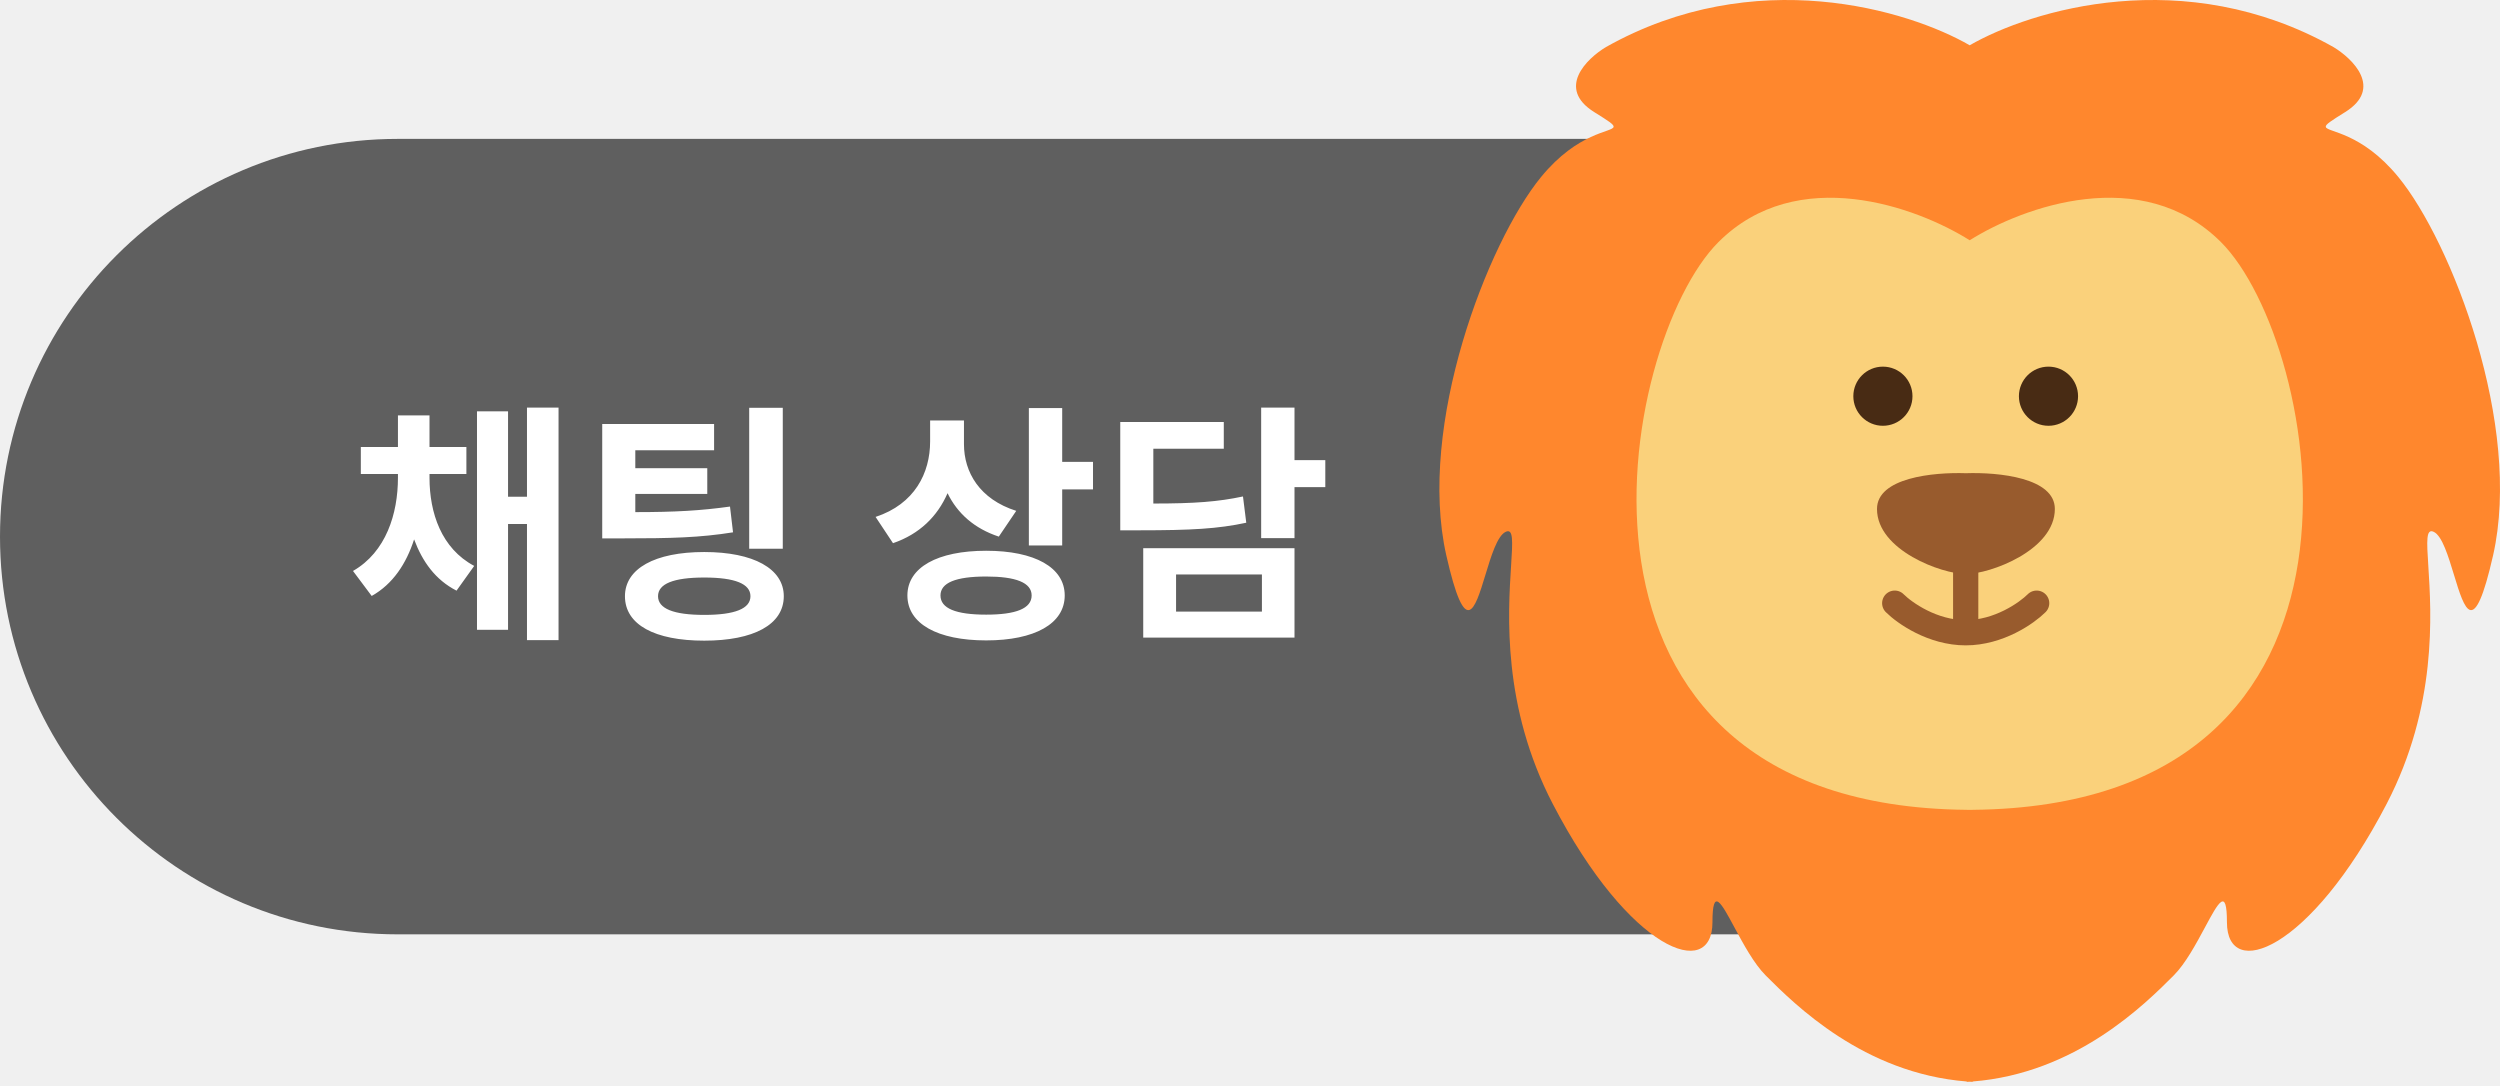
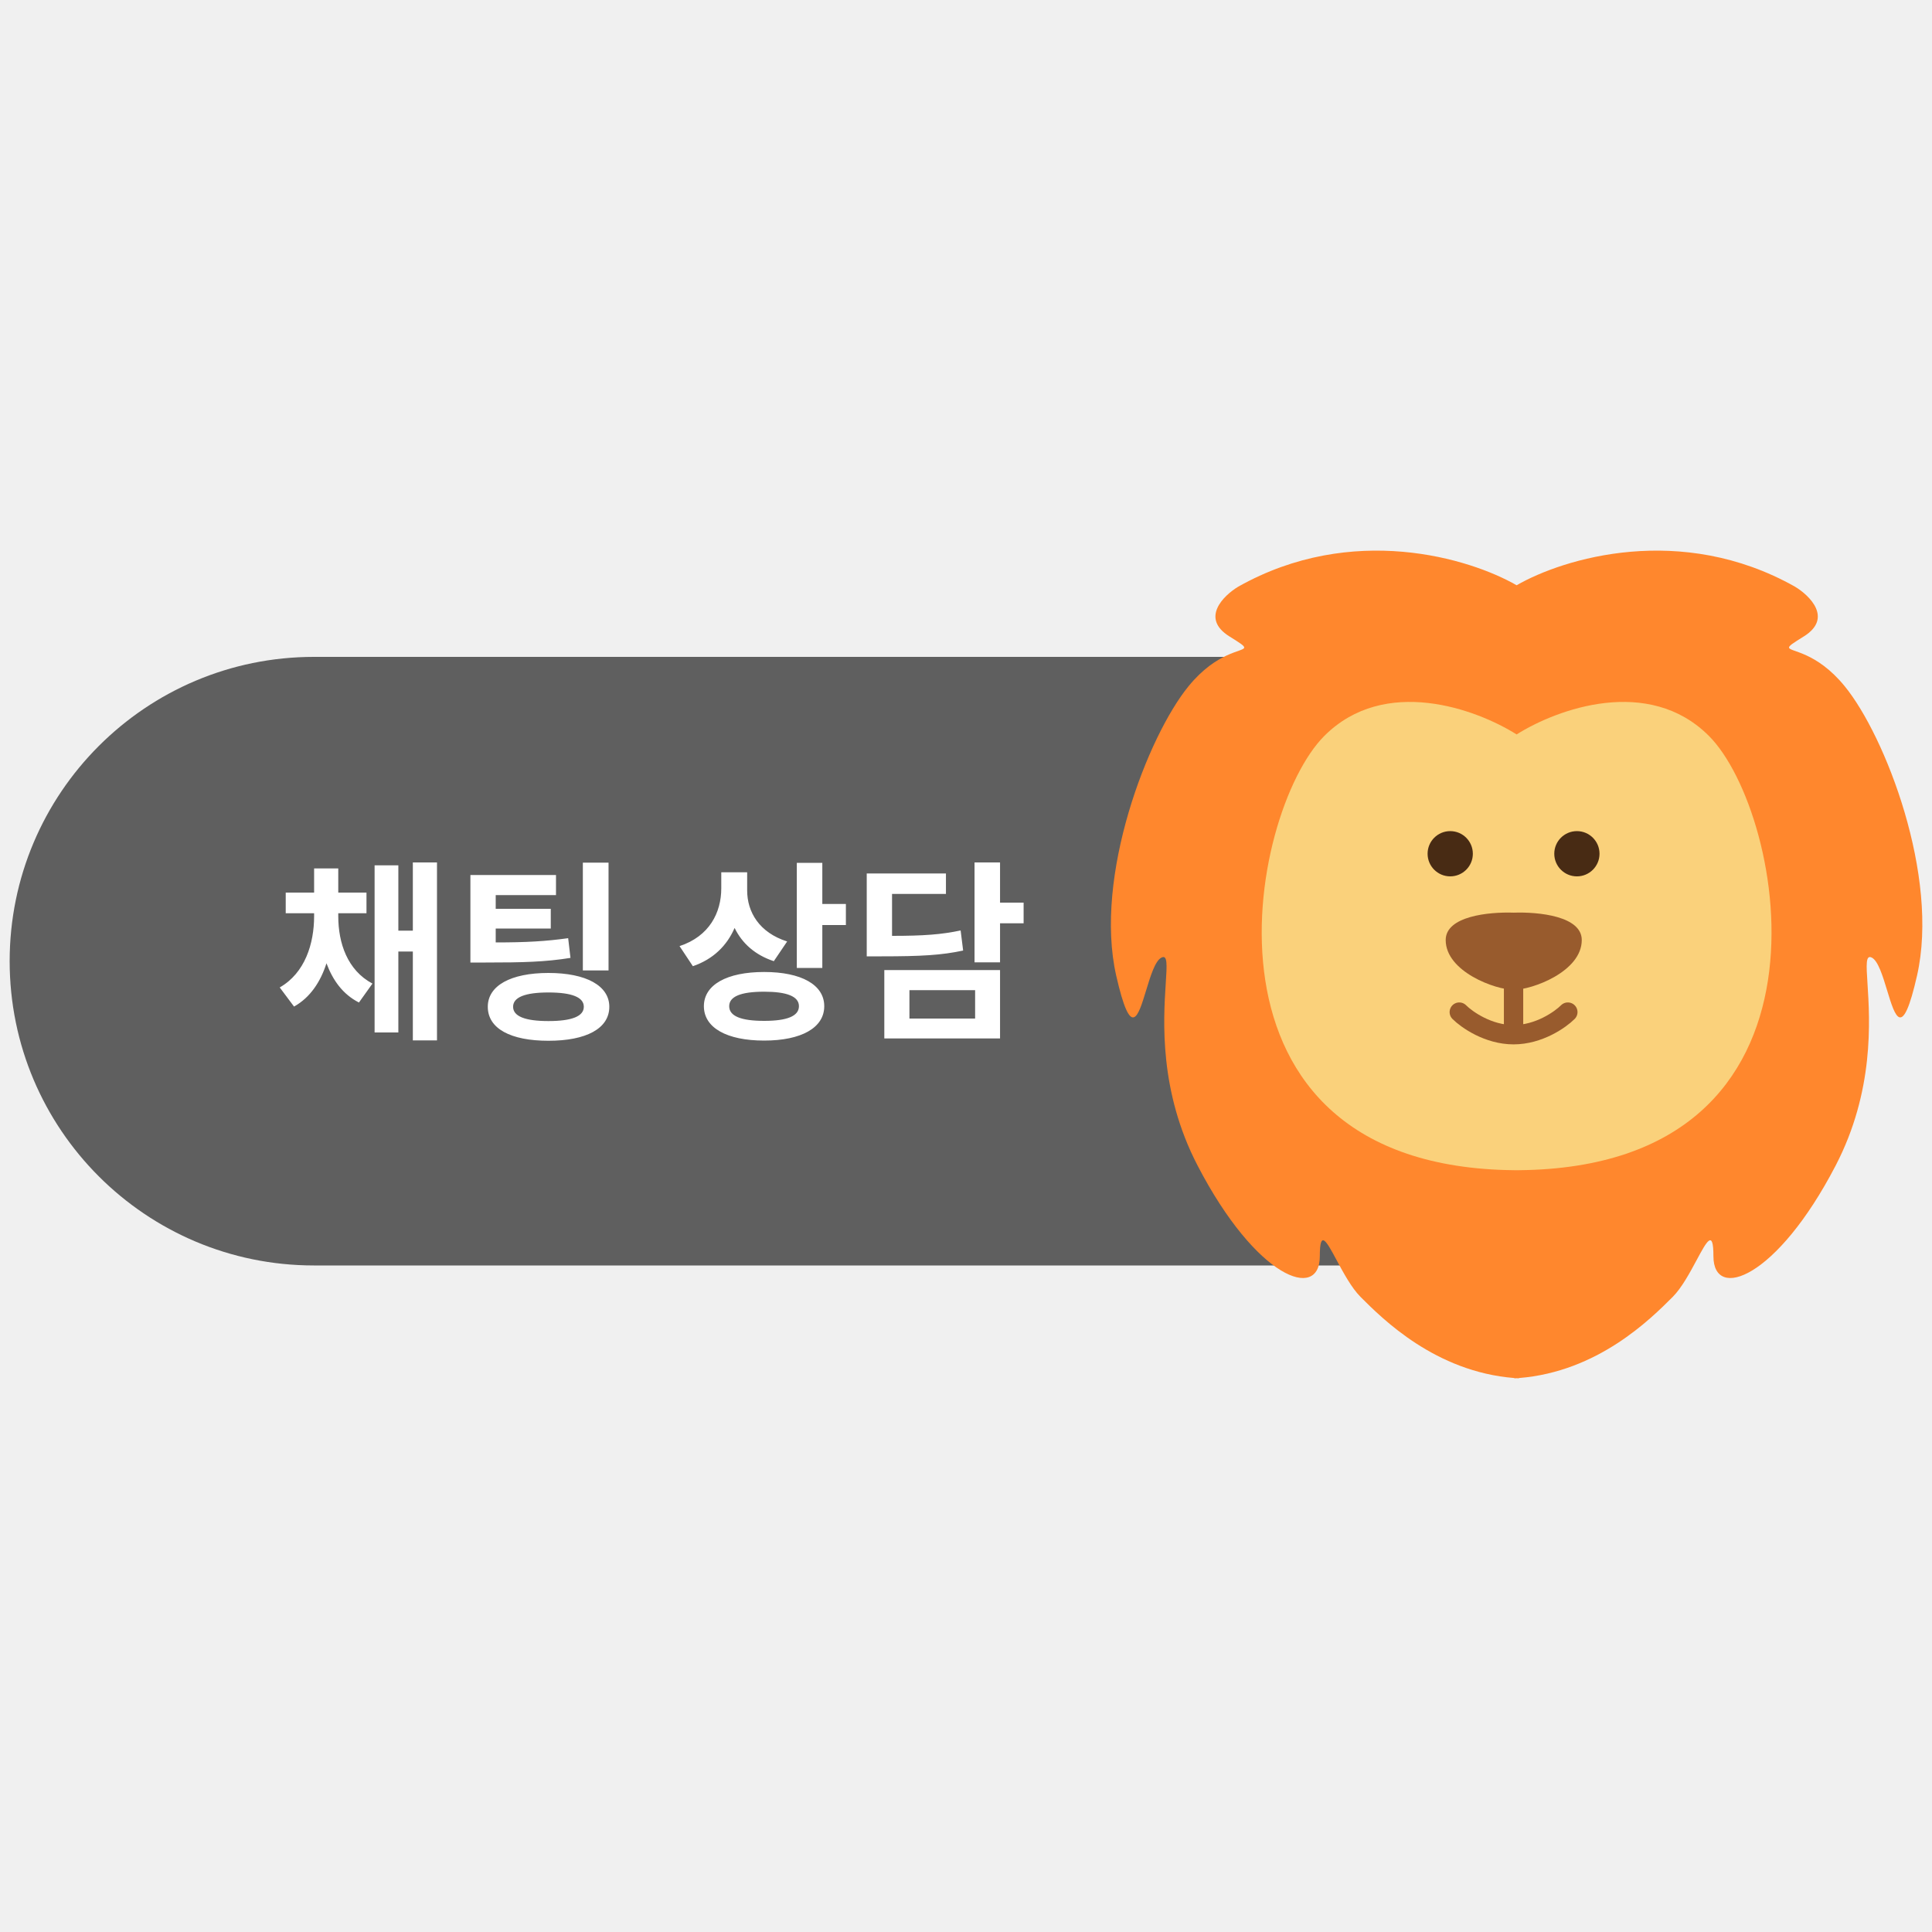
- <svg xmlns="http://www.w3.org/2000/svg" width="198" height="86" viewBox="0 0 198 86" fill="none">
-   <rect y="11" width="176" height="63" rx="31.5" fill="#5F5F5F" />
-   <path d="M44.237 50.7V32.28H41.737V39.34H40.237V32.58H37.778V49.88H40.237V41.5H41.737V50.7H44.237ZM34.017 37.84V37.54H36.938V35.4H34.017V32.9H31.517V35.4H28.578V37.54H31.517V37.84C31.517 40.68 30.578 43.72 27.957 45.22L29.438 47.2C31.117 46.26 32.178 44.64 32.797 42.72C33.458 44.48 34.477 45.92 36.157 46.78L37.557 44.82C34.958 43.44 34.017 40.62 34.017 37.84ZM59.336 43.46H61.996V32.3H59.336V43.46ZM58.056 42.16L57.816 40.12C55.516 40.44 53.516 40.56 50.316 40.56V39.12H56.016V37.08H50.316V35.66H56.556V33.58H47.696V42.64H49.276C53.176 42.64 55.436 42.58 58.056 42.16ZM55.776 43.72C51.856 43.72 49.496 45.04 49.496 47.22C49.496 49.48 51.856 50.74 55.776 50.74C59.676 50.74 62.076 49.48 62.076 47.22C62.076 45.04 59.676 43.72 55.776 43.72ZM55.776 48.7C53.336 48.7 52.116 48.2 52.116 47.22C52.116 46.24 53.336 45.74 55.776 45.74C58.216 45.74 59.436 46.24 59.436 47.22C59.436 48.2 58.216 48.7 55.776 48.7ZM86.566 38.76V36.58H84.126V32.32H81.486V43.2H84.126V38.76H86.566ZM79.106 42.5L80.486 40.46C77.586 39.54 76.346 37.4 76.346 35.18V33.3H73.666V34.96C73.666 37.46 72.446 39.92 69.346 40.94L70.726 43.02C72.826 42.3 74.246 40.9 75.046 39.06C75.826 40.66 77.166 41.86 79.106 42.5ZM78.106 43.62C74.246 43.62 71.866 44.94 71.866 47.16C71.866 49.4 74.246 50.72 78.106 50.72C81.946 50.72 84.326 49.4 84.326 47.16C84.326 44.94 81.946 43.62 78.106 43.62ZM78.106 48.68C75.686 48.68 74.486 48.18 74.486 47.16C74.486 46.16 75.686 45.66 78.106 45.66C80.446 45.66 81.706 46.14 81.706 47.16C81.706 48.2 80.446 48.68 78.106 48.68ZM102.524 38.58H104.964V36.44H102.524V32.28H99.884V42.62H102.524V38.58ZM98.704 41.4L98.444 39.32C96.464 39.74 94.624 39.88 91.344 39.88V35.54H96.924V33.42H88.724V42H90.264C94.364 42 96.464 41.88 98.704 41.4ZM102.524 43.42H90.544V50.5H102.524V43.42ZM99.944 48.44H93.144V45.5H99.944V48.44Z" fill="white" />
-   <path fill-rule="evenodd" clip-rule="evenodd" d="M156 3.586C160.851 0.789 173.008 -2.911 184.803 3.724C186.365 4.661 188.738 7.002 185.74 8.876C184.615 9.579 184.166 9.86 184.202 10.048C184.285 10.487 187.006 10.422 189.955 14.027C194.17 19.179 199.791 33.698 197.449 44.002C195.927 50.698 195.196 48.295 194.357 45.535C193.905 44.047 193.421 42.456 192.765 42.129C192.129 41.81 192.195 42.844 192.322 44.808C192.567 48.622 193.038 55.943 189.019 63.673C182.93 75.381 176.373 77.723 176.373 73.04C176.373 70.211 175.69 71.482 174.633 73.449C173.94 74.738 173.086 76.327 172.158 77.255C169.86 79.553 164.404 85.008 156.234 85.654V85.685C156.156 85.681 156.078 85.676 156 85.671C155.922 85.676 155.844 85.681 155.766 85.685V85.654C147.596 85.008 142.14 79.553 139.842 77.255C138.914 76.327 138.06 74.738 137.367 73.449C136.31 71.482 135.627 70.211 135.627 73.04C135.627 77.723 129.07 75.381 122.981 63.673C118.962 55.943 119.433 48.622 119.678 44.808C119.805 42.844 119.871 41.81 119.235 42.129C118.579 42.456 118.095 44.047 117.643 45.535C116.804 48.295 116.073 50.698 114.551 44.002C112.209 33.698 117.83 19.179 122.045 14.027C124.994 10.422 127.715 10.487 127.798 10.048C127.834 9.86 127.385 9.579 126.26 8.876C123.262 7.002 125.635 4.661 127.196 3.724C138.992 -2.911 151.149 0.789 156 3.586Z" fill="#FF872D" />
-   <path fill-rule="evenodd" clip-rule="evenodd" d="M156 19.029C151.812 16.389 142.345 12.929 136.095 19.179C128.169 27.105 121.171 63.811 155.766 64.138V64.141C155.844 64.141 155.923 64.141 156.001 64.14C156.078 64.141 156.156 64.141 156.234 64.141V64.138C190.829 63.811 183.831 27.105 175.905 19.179C169.655 12.929 160.188 16.389 156 19.029Z" fill="#FAD17B" />
-   <circle cx="149.126" cy="31.38" r="2.342" fill="#482B14" />
-   <circle cx="162.24" cy="31.38" r="2.342" fill="#482B14" />
-   <path fill-rule="evenodd" clip-rule="evenodd" d="M155.7 37.478C158.301 37.39 162.744 37.836 162.744 40.309C162.744 43.588 157.592 45.461 155.718 45.461C155.713 45.461 155.707 45.461 155.701 45.461C155.695 45.461 155.689 45.461 155.683 45.461C153.81 45.461 148.658 43.588 148.658 40.31C148.658 37.837 153.099 37.39 155.7 37.478Z" fill="#985B2D" />
-   <path d="M155.683 44.493V49.177" stroke="#985B2D" stroke-width="2" stroke-linecap="round" />
-   <path d="M150.063 47.772C150.844 48.552 153.06 50.113 155.683 50.113C158.306 50.113 160.523 48.552 161.303 47.772" stroke="#985B2D" stroke-width="2" stroke-linecap="round" />
+ <svg xmlns="http://www.w3.org/2000/svg" width="200" height="200" viewBox="0 0 200 200" fill="none">
+   <rect x="1" y="68" width="176" height="63" rx="31.5" fill="#5F5F5F" />
+   <path d="M45.237 107.7V89.28H42.737V96.34H41.237V89.58H38.778V106.88H41.237V98.5H42.737V107.7H45.237ZM35.017 94.84V94.54H37.938V92.4H35.017V89.9H32.517V92.4H29.578V94.54H32.517V94.84C32.517 97.68 31.578 100.72 28.957 102.22L30.438 104.2C32.117 103.26 33.178 101.64 33.797 99.72C34.458 101.48 35.477 102.92 37.157 103.78L38.557 101.82C35.958 100.44 35.017 97.62 35.017 94.84ZM60.336 100.46H62.996V89.3H60.336V100.46ZM59.056 99.16L58.816 97.12C56.516 97.44 54.516 97.56 51.316 97.56V96.12H57.016V94.08H51.316V92.66H57.556V90.58H48.696V99.64H50.276C54.176 99.64 56.436 99.58 59.056 99.16ZM56.776 100.72C52.856 100.72 50.496 102.04 50.496 104.22C50.496 106.48 52.856 107.74 56.776 107.74C60.676 107.74 63.076 106.48 63.076 104.22C63.076 102.04 60.676 100.72 56.776 100.72ZM56.776 105.7C54.336 105.7 53.116 105.2 53.116 104.22C53.116 103.24 54.336 102.74 56.776 102.74C59.216 102.74 60.436 103.24 60.436 104.22C60.436 105.2 59.216 105.7 56.776 105.7ZM87.566 95.76V93.58H85.126V89.32H82.486V100.2H85.126V95.76H87.566ZM80.106 99.5L81.486 97.46C78.586 96.54 77.346 94.4 77.346 92.18V90.3H74.666V91.96C74.666 94.46 73.446 96.92 70.346 97.94L71.726 100.02C73.826 99.3 75.246 97.9 76.046 96.06C76.826 97.66 78.166 98.86 80.106 99.5ZM79.106 100.62C75.246 100.62 72.866 101.94 72.866 104.16C72.866 106.4 75.246 107.72 79.106 107.72C82.946 107.72 85.326 106.4 85.326 104.16C85.326 101.94 82.946 100.62 79.106 100.62ZM79.106 105.68C76.686 105.68 75.486 105.18 75.486 104.16C75.486 103.16 76.686 102.66 79.106 102.66C81.446 102.66 82.706 103.14 82.706 104.16C82.706 105.2 81.446 105.68 79.106 105.68ZM103.524 95.58H105.964V93.44H103.524V89.28H100.884V99.62H103.524V95.58ZM99.704 98.4L99.444 96.32C97.464 96.74 95.624 96.88 92.344 96.88V92.54H97.924V90.42H89.724V99H91.264C95.364 99 97.464 98.88 99.704 98.4ZM103.524 100.42H91.544V107.5H103.524V100.42ZM100.944 105.44H94.144V102.5H100.944V105.44Z" fill="white" />
+   <path fill-rule="evenodd" clip-rule="evenodd" d="M157 60.586C161.851 57.789 174.008 54.089 185.803 60.724C187.365 61.66 189.738 64.002 186.74 65.876C185.615 66.579 185.166 66.86 185.202 67.048C185.285 67.487 188.006 67.422 190.955 71.028C195.17 76.179 200.791 90.698 198.449 101.002C196.927 107.698 196.196 105.295 195.357 102.534C194.905 101.047 194.421 99.457 193.765 99.129C193.129 98.81 193.195 99.844 193.322 101.808C193.567 105.622 194.038 112.943 190.019 120.673C183.93 132.381 177.373 134.723 177.373 130.04C177.373 127.211 176.69 128.482 175.633 130.449C174.94 131.738 174.086 133.327 173.158 134.255C170.86 136.553 165.404 142.008 157.234 142.654V142.685C157.156 142.681 157.078 142.676 157 142.671C156.922 142.676 156.844 142.681 156.766 142.685V142.654C148.596 142.008 143.14 136.553 140.842 134.255C139.914 133.327 139.06 131.738 138.367 130.449C137.31 128.482 136.627 127.211 136.627 130.04C136.627 134.723 130.07 132.381 123.981 120.673C119.962 112.943 120.433 105.622 120.678 101.808C120.805 99.844 120.871 98.81 120.235 99.129C119.579 99.457 119.095 101.047 118.643 102.534C117.804 105.295 117.073 107.698 115.551 101.002C113.209 90.698 118.83 76.179 123.045 71.028C125.994 67.422 128.715 67.487 128.798 67.048C128.834 66.86 128.385 66.579 127.26 65.876C124.262 64.002 126.635 61.66 128.196 60.724C139.992 54.089 152.149 57.789 157 60.586Z" fill="#FF872D" />
+   <path fill-rule="evenodd" clip-rule="evenodd" d="M157 76.029C152.812 73.39 143.345 69.929 137.095 76.18C129.169 84.106 122.171 120.811 156.766 121.139V121.141C156.845 121.141 156.923 121.141 157.001 121.141C157.079 121.141 157.156 121.141 157.234 121.141V121.139C191.829 120.811 184.831 84.106 176.905 76.18C170.655 69.929 161.188 73.39 157 76.029Z" fill="#FAD17B" />
+   <circle cx="150.126" cy="88.379" r="2.342" fill="#482B14" />
+   <circle cx="163.24" cy="88.379" r="2.342" fill="#482B14" />
+   <path fill-rule="evenodd" clip-rule="evenodd" d="M156.701 94.478C159.302 94.39 163.744 94.837 163.744 97.31C163.744 100.588 158.592 102.462 156.719 102.462C156.713 102.462 156.707 102.462 156.701 102.462C156.695 102.462 156.689 102.462 156.683 102.462C154.81 102.462 149.658 100.588 149.658 97.31C149.658 94.837 154.099 94.391 156.701 94.478Z" fill="#985B2D" />
+   <path d="M156.683 101.493V106.177" stroke="#985B2D" stroke-width="2" stroke-linecap="round" />
+   <path d="M151.063 104.772C151.844 105.552 154.06 107.113 156.683 107.113C159.306 107.113 161.523 105.552 162.303 104.772" stroke="#985B2D" stroke-width="2" stroke-linecap="round" />
</svg>
